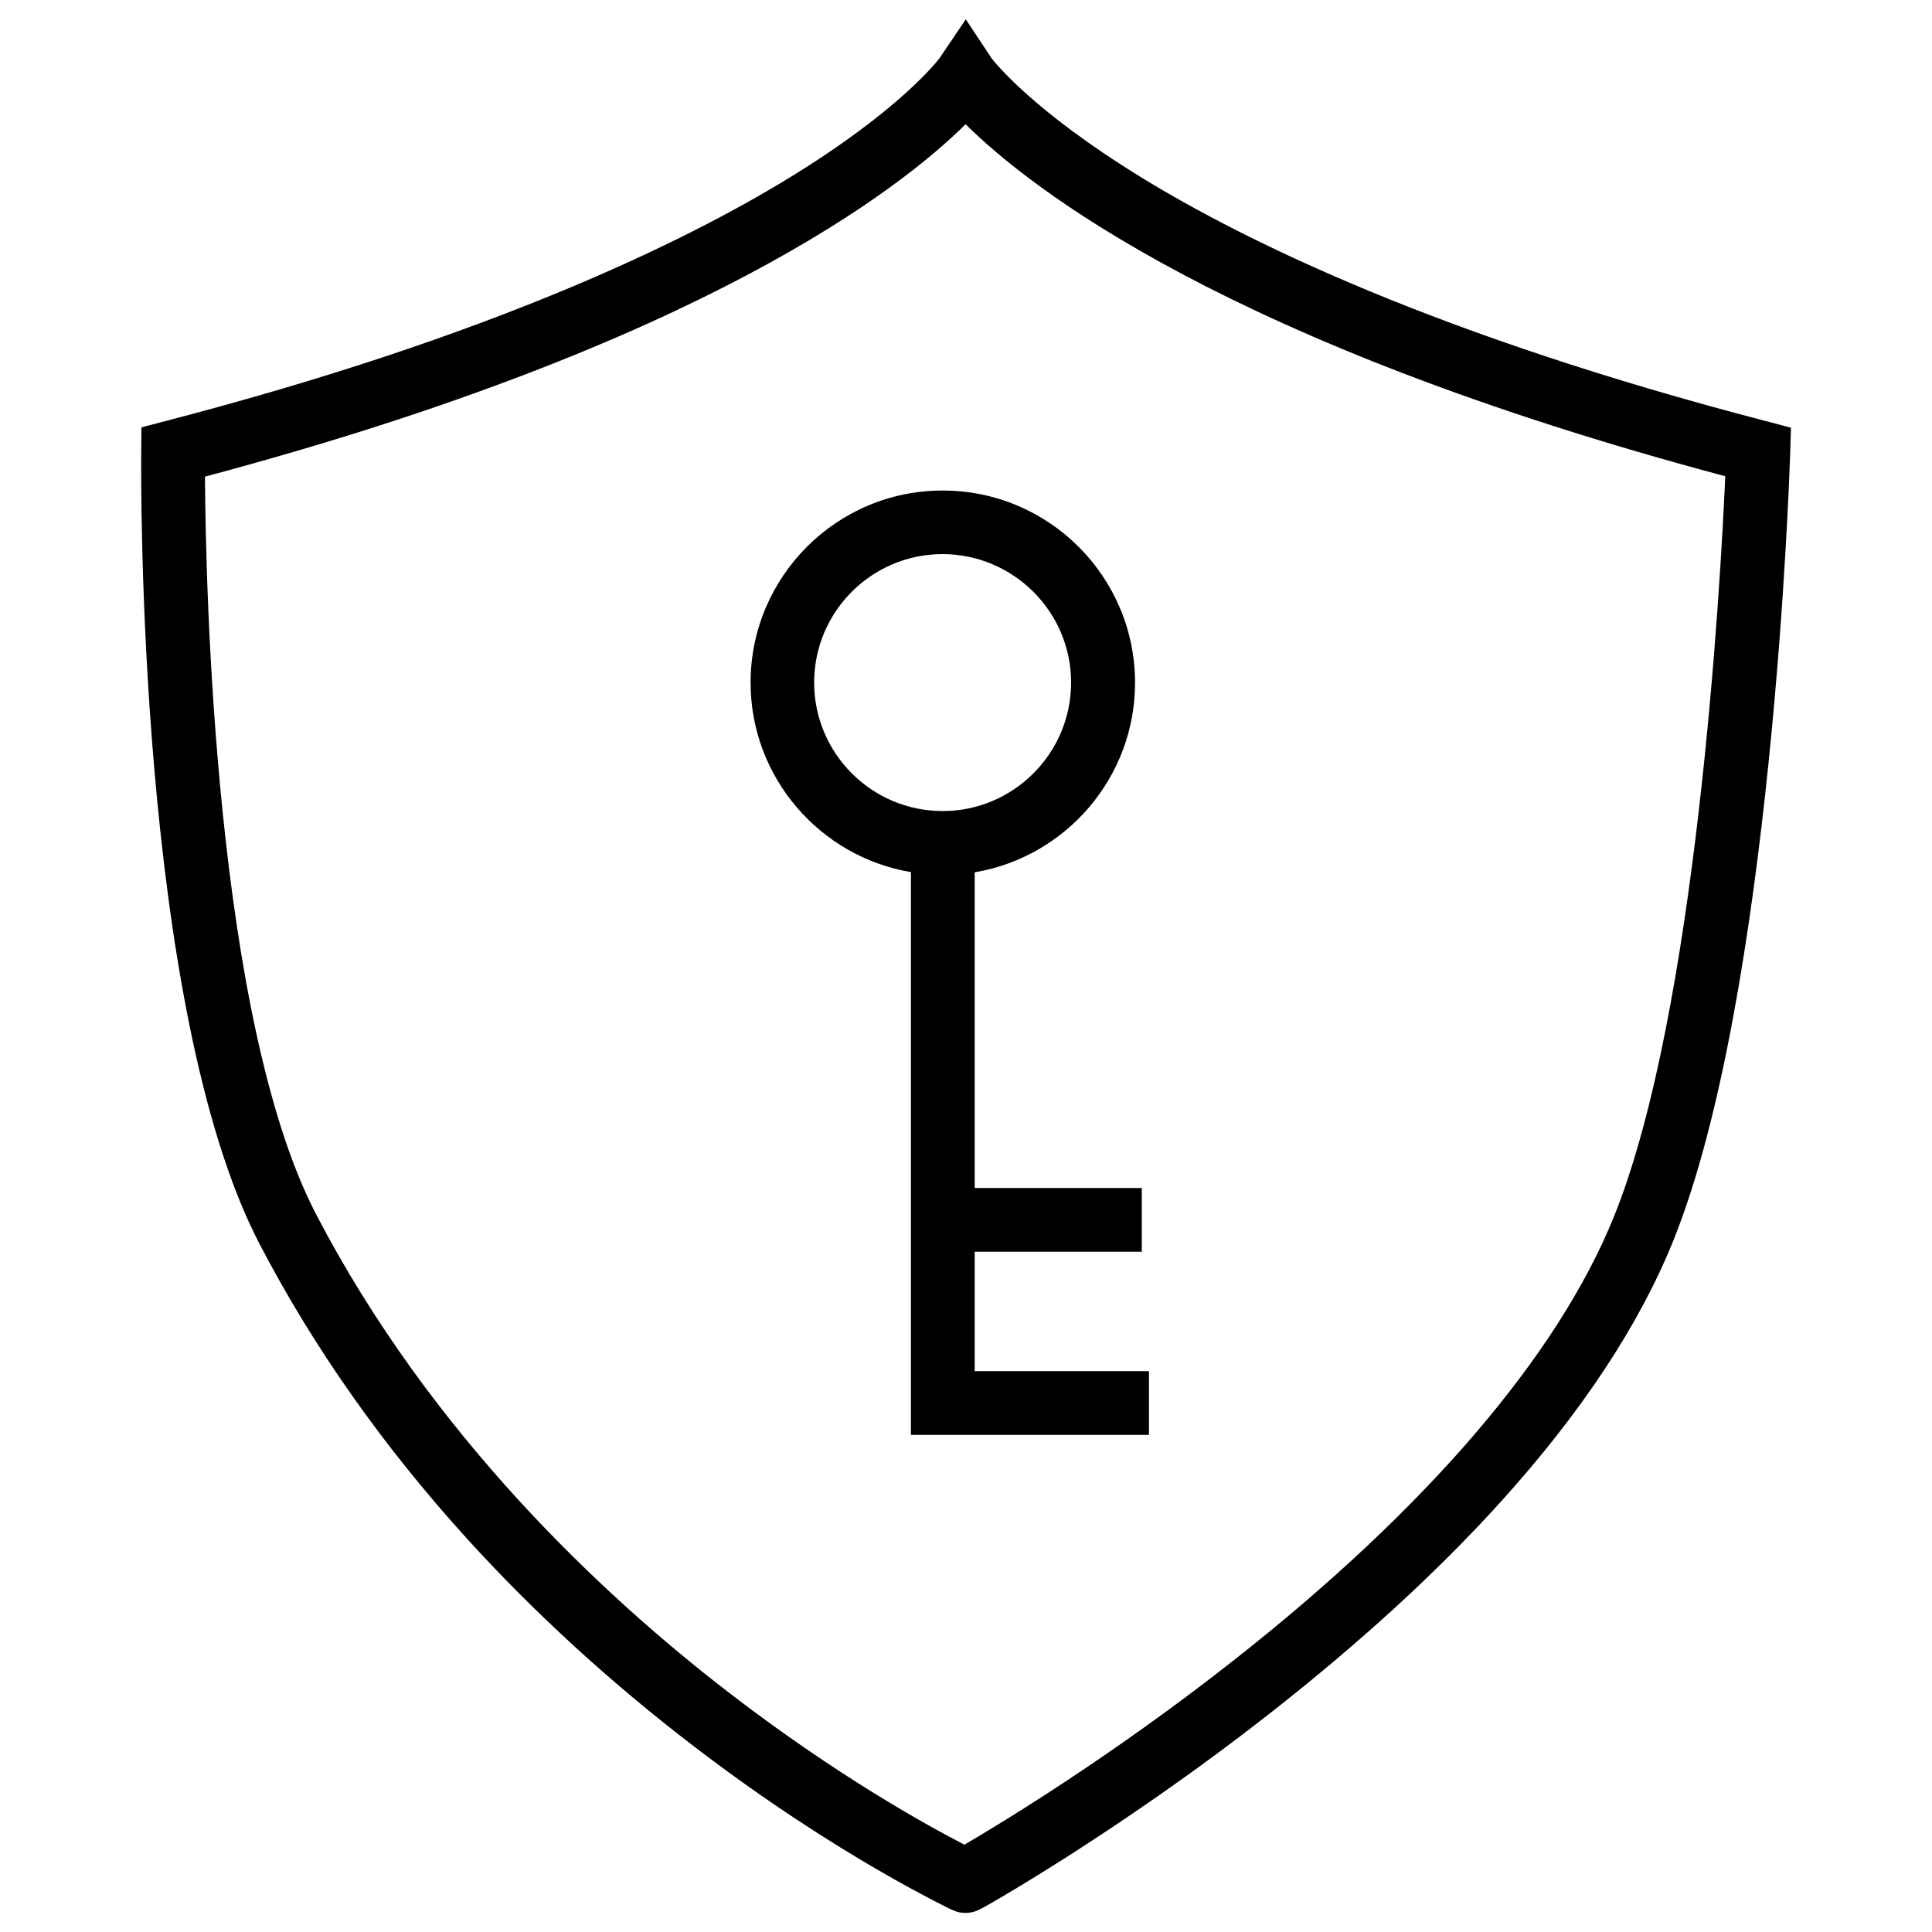
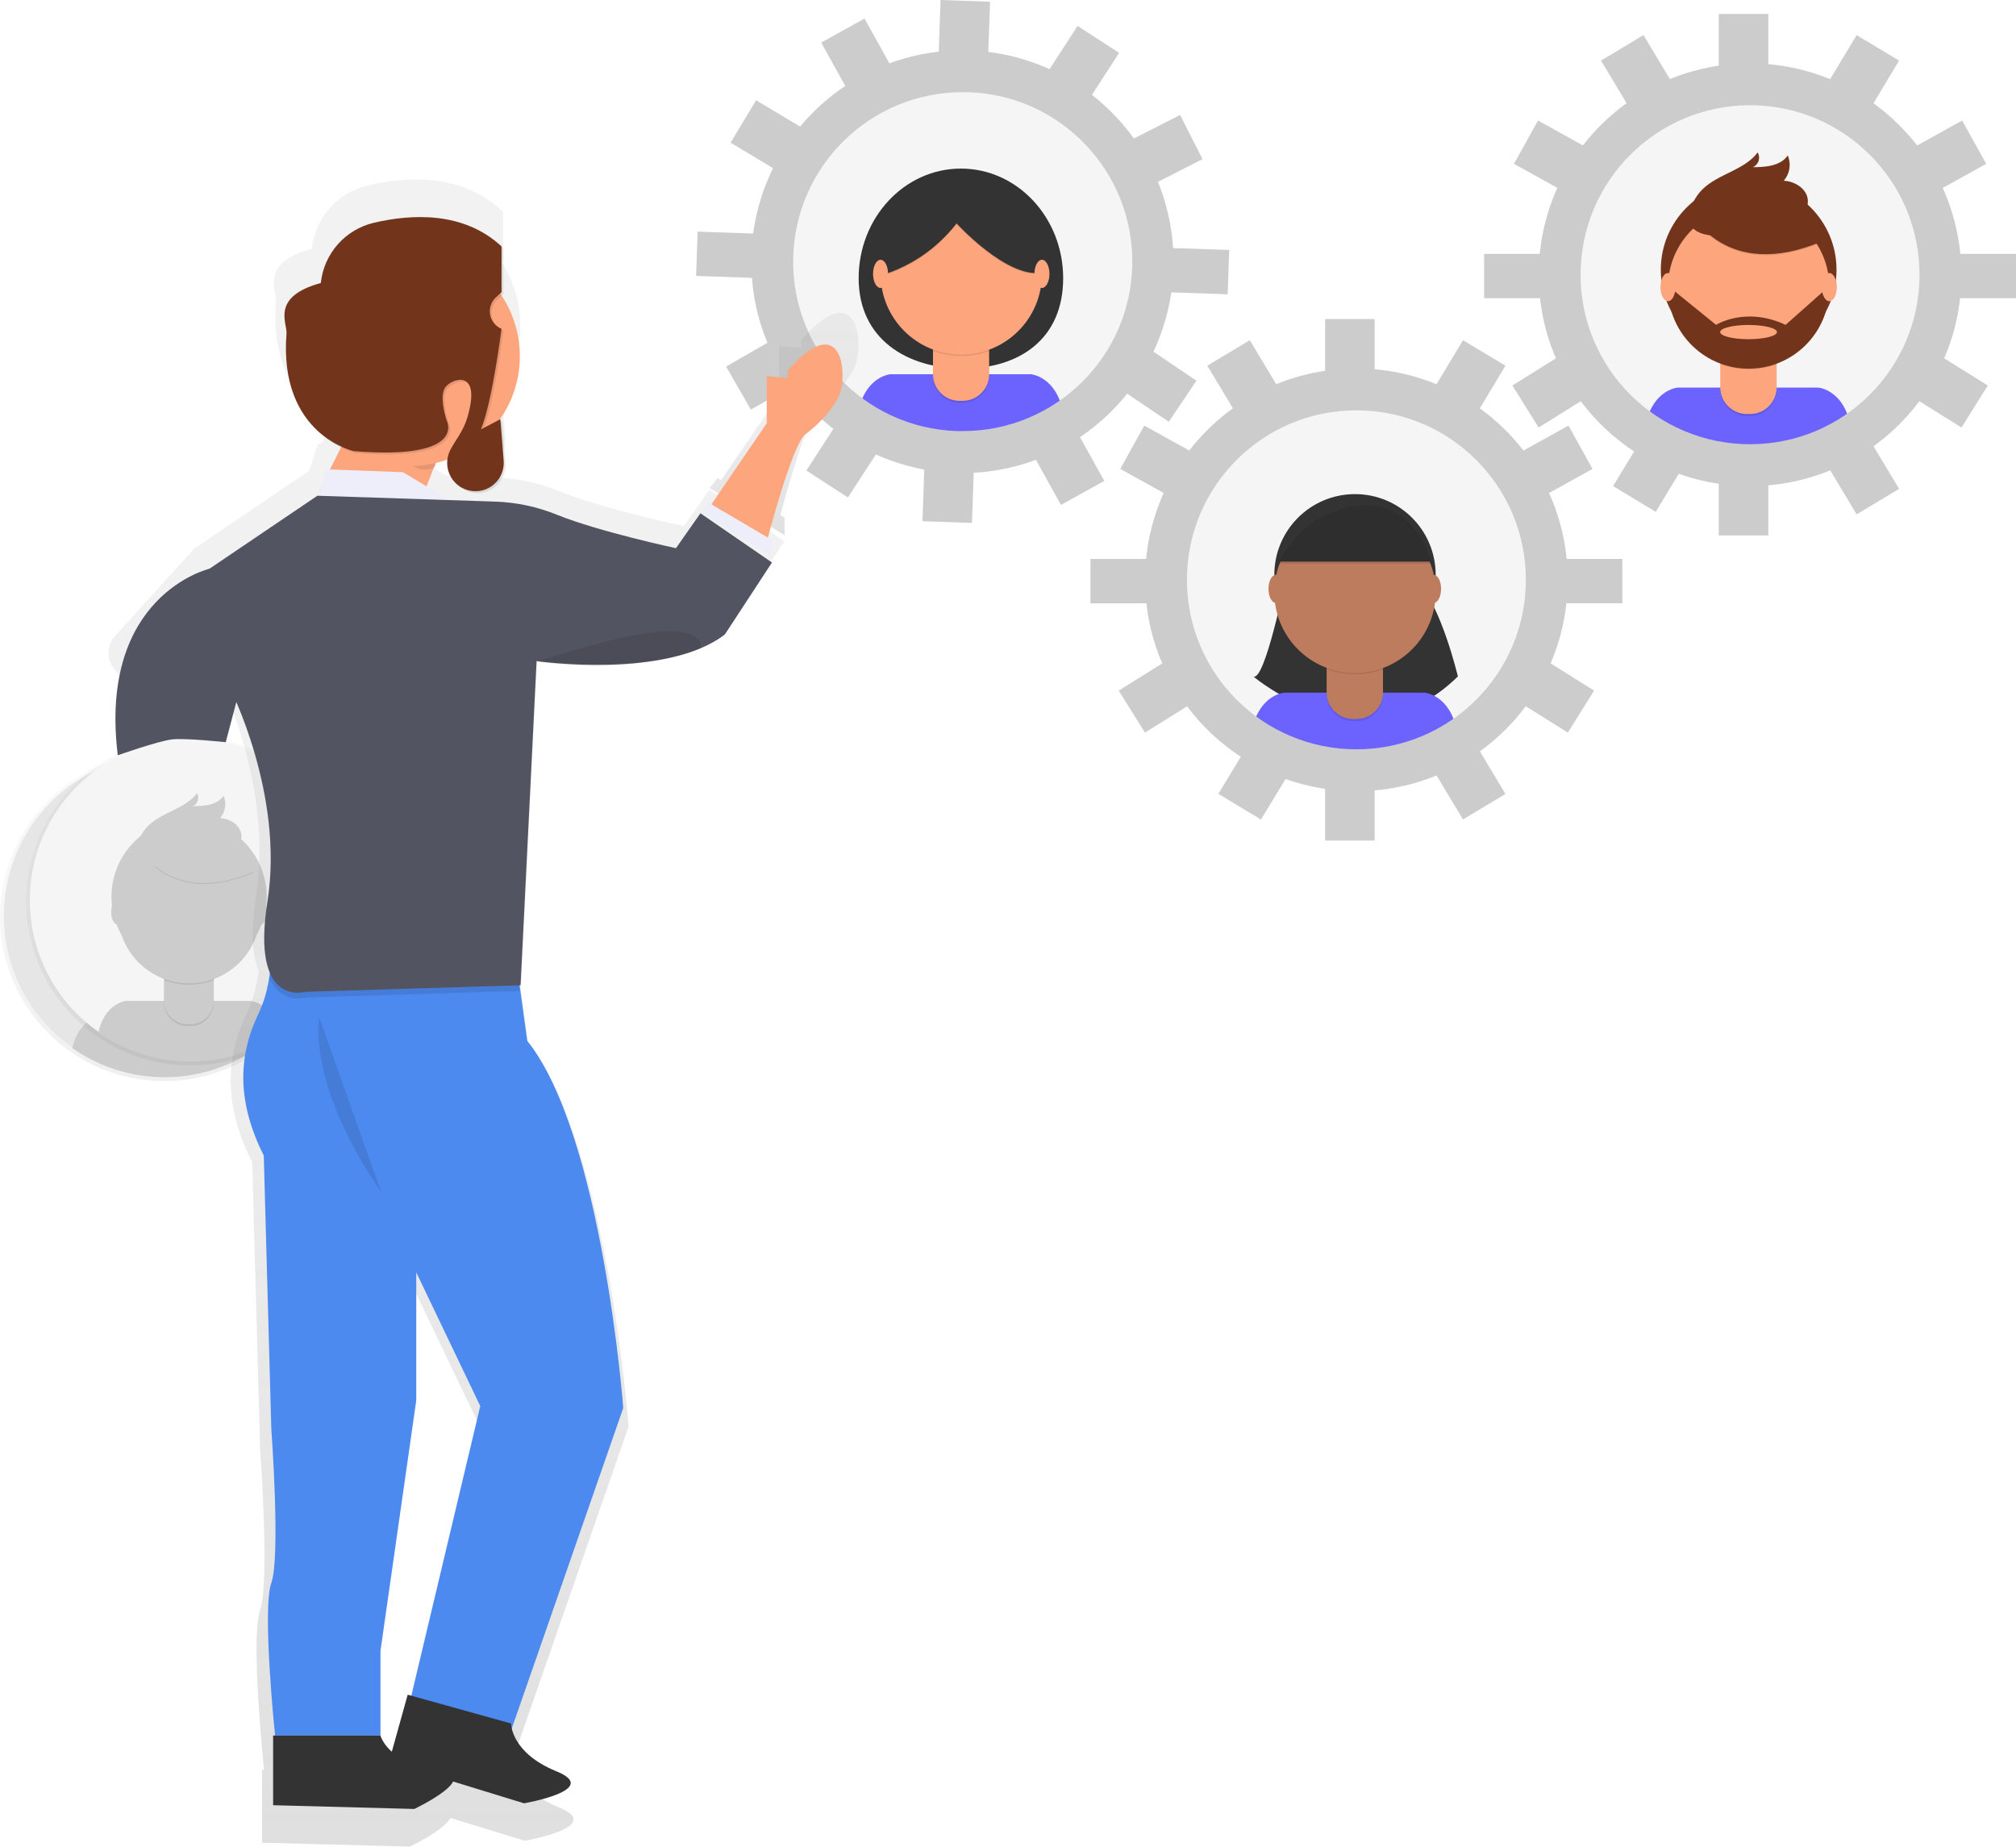
- <svg xmlns="http://www.w3.org/2000/svg" version="1.1" x="0px" y="0px" viewBox="0 0 1000 1000" enable-background="new 0 0 1000 1000" xml:space="preserve">
-   <g>
-     <path d="M914.2,218c-168.5-43.8-268.7-92.6-323-125.9c-57.3-35.1-76.9-60.6-78-62L499.9,10l-13.6,20.1c-1,1.3-20.5,26.9-77.9,62C354.1,125.3,254,174.2,85.4,218l-12.2,3.2l-0.1,12.6c-0.1,11.7-2.4,287.7,61.2,410c27.8,53.4,63.9,104.7,107.4,152.6c34.7,38.2,74.1,74.3,117.2,107.3c38.3,29.4,72.5,50.8,94.5,63.6c12.5,7.3,22.5,12.6,28.6,15.8c11.2,5.8,13.2,6.9,17.1,7c0.3,0,0.6,0,0.9,0c4.2,0,7.1-1.7,11.2-4c1.9-1.1,5-2.9,9.1-5.3c7.1-4.2,18.6-11.2,32.9-20.3c25-16,63.5-41.8,104.5-74c46.3-36.3,86.4-73,119.2-109.3c41.5-45.9,71.5-91.2,89.1-134.8c51.2-126.7,60.2-396.4,60.6-407.8l0.4-13.2L914.2,218z M835.3,629.9c-29,71.6-96.7,150.7-196,228.9c-63.2,49.8-120.3,84.4-140.1,96c-17.9-9.2-66-35.5-122.7-79.3c-64.3-49.6-153.4-132.7-212.9-247c-52.5-100.9-57.2-326.2-57.5-381.8C363.9,178,466.4,97.4,499.8,64.3C533.1,97.4,635.6,177.9,893,246.5C890.5,302.6,878.2,524,835.3,629.9z" />
-     <path d="M388.5,353.3c0,49.2,36,90.2,83,98.1v291.3h33v0h90.2v-33h-90.2v-61.8H591v-33h-86.5V451.5c47-7.9,83-48.9,83-98.1c0-54.9-44.6-99.5-99.5-99.5C433.1,253.8,388.5,298.5,388.5,353.3z M554.4,353.3c0,36.6-29.8,66.5-66.5,66.5c-36.6,0-66.5-29.8-66.5-66.5s29.8-66.5,66.5-66.5C524.6,286.9,554.4,316.7,554.4,353.3z" />
+ <svg xmlns="http://www.w3.org/2000/svg" xmlns:xlink="http://www.w3.org/1999/xlink" id="e82c897f-43fe-4287-8ae1-200fadcfb6cc" data-name="Layer 1" width="818.94" height="750" viewBox="0 0 818.94 750">
+   <defs>
+     <linearGradient id="45454b23-aa8c-4829-a9e1-376846a8e39a" x1="391.06" y1="181.72" x2="391.06" y2="30.67" gradientUnits="userSpaceOnUse">
+       <stop offset="0" stop-color="gray" stop-opacity="0.25" />
+       <stop offset="0.54" stop-color="gray" stop-opacity="0.12" />
+       <stop offset="1" stop-color="gray" stop-opacity="0.1" />
+     </linearGradient>
+     <linearGradient id="87ffef23-919c-4dfe-8b10-07a74861776a" x1="710.91" y1="187.1" x2="710.91" y2="36.05" xlink:href="#45454b23-aa8c-4829-a9e1-376846a8e39a" />
+     <linearGradient id="359b3954-dccd-444a-b393-9367aa3a3df2" x1="551" y1="311.01" x2="551" y2="159.96" xlink:href="#45454b23-aa8c-4829-a9e1-376846a8e39a" />
+     <linearGradient id="582a1088-938c-4a0f-8b56-a0129ae06be8" x1="66.72" y1="439.07" x2="66.72" y2="305.63" xlink:href="#45454b23-aa8c-4829-a9e1-376846a8e39a" />
+     <linearGradient id="94cd4822-8206-4eba-9126-3d531279d2b1" x1="77.31" y1="432.72" x2="77.31" y2="299.28" xlink:href="#45454b23-aa8c-4829-a9e1-376846a8e39a" />
+     <linearGradient id="2edad69d-5f72-4c45-895e-01008dba3de0" x1="509.01" y1="292.43" x2="509.01" y2="202.06" xlink:href="#45454b23-aa8c-4829-a9e1-376846a8e39a" />
+     <linearGradient id="e8ff2c8b-c79c-4dec-93d5-fd779b0ba085" x1="371.86" y1="825" x2="371.86" y2="147.87" xlink:href="#45454b23-aa8c-4829-a9e1-376846a8e39a" />
+   </defs>
+   <g opacity="0.5">
+     <circle cx="391.06" cy="106.19" r="75.53" fill="url(#45454b23-aa8c-4829-a9e1-376846a8e39a)" />
  </g>
+   <circle cx="391.21" cy="105.71" r="73.93" fill="#f5f5f5" />
+   <path d="M622.41,188c0,24.59-17.67,36.7-40.61,36.7s-42.47-12.1-42.47-36.7,18.6-44.53,41.54-44.53S622.41,163.4,622.41,188Z" transform="translate(-190.53 -75)" fill="#333" />
+   <path d="M581.8,254.93a73.59,73.59,0,0,0,40.64-12.16C619.71,227.88,609.35,227,609.35,227H552.18s-9.78.8-12.84,14.5A73.59,73.59,0,0,0,581.8,254.93Z" transform="translate(-190.53 -75)" fill="#6c63ff" />
+   <path d="M379,133.87h22.87a0,0,0,0,1,0,0V152.8A10.8,10.8,0,0,1,391,163.6h-1.28A10.8,10.8,0,0,1,379,152.8V133.87A0,0,0,0,1,379,133.87Z" opacity="0.1" />
+   <path d="M381,133h18.75a2.06,2.06,0,0,1,2.06,2.06V152a10.8,10.8,0,0,1-10.8,10.8h-1.28A10.8,10.8,0,0,1,379,152V135.09A2.06,2.06,0,0,1,381,133Z" fill="#fda57d" />
+   <path d="M569.55,217.51a32.91,32.91,0,0,0,22.87.06v-2.81H569.55Z" transform="translate(-190.53 -75)" opacity="0.1" />
+   <circle cx="390.49" cy="111.26" r="32.77" fill="#fda57d" />
+   <path d="M543.25,188.41s20.41-2.47,35.87-22.27c0,0,20.41,22.47,34.63,20,0,0,8.25-8.66,0-17.32s-14.64-19.58-25.56-18.14-24.33,2.06-30.1,7.22S543.25,188.41,543.25,188.41Z" transform="translate(-190.53 -75)" opacity="0.1" />
+   <path d="M543.25,188s20.41-2.47,35.87-22.27c0,0,20.41,22.47,34.63,20,0,0,8.25-8.66,0-17.32s-14.64-19.58-25.56-18.14-24.33,2.06-30.1,7.22S543.25,188,543.25,188Z" transform="translate(-190.53 -75)" fill="#333" />
+   <ellipse cx="357.7" cy="111.23" rx="3.05" ry="5.72" fill="#fda57d" />
+   <ellipse cx="423.26" cy="111.23" rx="3.05" ry="5.72" fill="#fda57d" />
+   <g opacity="0.5">
+     <circle cx="710.91" cy="111.58" r="75.53" fill="url(#87ffef23-919c-4dfe-8b10-07a74861776a)" />
+   </g>
+   <circle cx="711.06" cy="111.1" r="73.93" fill="#f5f5f5" />
+   <path d="M901.65,260.32a73.59,73.59,0,0,0,40.64-12.16c-2.72-14.89-13.09-15.74-13.09-15.74H872s-9.78.8-12.84,14.5A73.59,73.59,0,0,0,901.65,260.32Z" transform="translate(-190.53 -75)" fill="#6c63ff" />
+   <circle cx="710.34" cy="109.54" r="35.69" fill="#72351c" />
+   <path d="M698.83,139.26h22.87a0,0,0,0,1,0,0v18.93A10.8,10.8,0,0,1,710.9,169h-1.28a10.8,10.8,0,0,1-10.8-10.8V139.26A0,0,0,0,1,698.83,139.26Z" opacity="0.1" />
+   <path d="M700.89,138.41h18.75a2.06,2.06,0,0,1,2.06,2.06v16.87a10.8,10.8,0,0,1-10.8,10.8h-1.28a10.8,10.8,0,0,1-10.8-10.8V140.47a2.06,2.06,0,0,1,2.06-2.06Z" fill="#fda57d" />
+   <path d="M889.4,222.9a32.91,32.91,0,0,0,22.87.06v-2.81H889.4Z" transform="translate(-190.53 -75)" opacity="0.1" />
+   <circle cx="710.34" cy="116.65" r="32.77" fill="#fda57d" />
+   <path d="M877.53,161.84s13.81,28,52.78,11.75l-9.07-14.22-16.08-5.77Z" transform="translate(-190.53 -75)" opacity="0.1" />
+   <path d="M877.53,161.43s13.81,28,52.78,11.75L921.24,159l-16.08-5.77Z" transform="translate(-190.53 -75)" fill="#72351c" />
+   <path d="M877.41,159.53a18.93,18.93,0,0,1,4.69-7.63c6.45-6.37,17-7.72,22.44-15a4.24,4.24,0,0,1-1.94,6c5.19,0,11.21-.49,14.15-4.76a9.71,9.71,0,0,1-1.64,10.26c4.6.21,9.52,3.33,9.81,7.93.2,3.06-1.72,6-4.24,7.72a23.57,23.57,0,0,1-8.56,3.22C903.36,169.2,871.7,177.29,877.41,159.53Z" transform="translate(-190.53 -75)" fill="#72351c" />
+   <path d="M933.65,191.94h-.87l-16.9,15c-16.29-7.63-28.24,0-28.24,0L869.9,192.56l-1.79.22a32.77,32.77,0,0,0,65.53-.84Zm-32.82,20.82c-6.38,0-11.54-1.29-11.54-2.89s5.17-2.89,11.54-2.89,11.54,1.29,11.54,2.89S907.2,212.76,900.83,212.76Z" transform="translate(-190.53 -75)" fill="#72351c" />
+   <ellipse cx="677.56" cy="116.62" rx="3.05" ry="5.72" fill="#fda57d" />
+   <ellipse cx="743.11" cy="116.62" rx="3.05" ry="5.72" fill="#fda57d" />
+   <g opacity="0.5">
+     <circle cx="551" cy="235.49" r="75.53" fill="url(#359b3954-dccd-444a-b393-9367aa3a3df2)" />
+   </g>
+   <circle cx="551" cy="235.08" r="73.93" fill="#f5f5f5" />
+   <path d="M712.67,310.73s-8.38,41.3-13,39c0,0,44.12,38.11,83.08,0,0,0-6.86-29.1-16.77-39Z" transform="translate(-190.53 -75)" fill="#333" />
+   <path d="M741.73,384.23a73.59,73.59,0,0,0,40.64-12.16c-2.72-14.89-13.09-15.74-13.09-15.74H712.12s-9.78.8-12.84,14.5A73.59,73.59,0,0,0,741.73,384.23Z" transform="translate(-190.53 -75)" fill="#6c63ff" />
+   <circle cx="550.43" cy="233.45" r="32.77" fill="#333" />
+   <path d="M538.91,263.17h22.87a0,0,0,0,1,0,0V282.1A10.8,10.8,0,0,1,551,292.9H549.7a10.8,10.8,0,0,1-10.8-10.8V263.17A0,0,0,0,1,538.91,263.17Z" opacity="0.1" />
+   <path d="M541,262.32h18.75a2.06,2.06,0,0,1,2.06,2.06v16.87A10.8,10.8,0,0,1,551,292H549.7a10.8,10.8,0,0,1-10.8-10.8V264.38a2.06,2.06,0,0,1,2.06-2.06Z" fill="#be7c5e" />
+   <path d="M729.48,346.8a32.91,32.91,0,0,0,22.87.06v-2.81H729.48Z" transform="translate(-190.53 -75)" opacity="0.1" />
+   <circle cx="550.43" cy="240.56" r="32.77" fill="#be7c5e" />
+   <path d="M709.62,303.11h62.5s-5.34-25.24-29-23.63S709.62,303.11,709.62,303.11Z" transform="translate(-190.53 -75)" fill="#333" />
+   <ellipse cx="518.33" cy="239.16" rx="3.05" ry="5.72" fill="#be7c5e" />
+   <ellipse cx="582.35" cy="239.16" rx="3.05" ry="5.72" fill="#be7c5e" />
+   <path d="M709.62,304h62.5s-5.34-25.24-29-23.63S709.62,304,709.62,304Z" transform="translate(-190.53 -75)" opacity="0.1" />
+   <path d="M741.53,241.65a68.84,68.84,0,1,1-68.84,68.84,68.84,68.84,0,0,1,68.84-68.84m0-17a85.84,85.84,0,1,0,85.84,85.84,85.94,85.94,0,0,0-85.84-85.84Z" transform="translate(-190.53 -75)" fill="#ccc" />
+   <rect x="538.29" y="129.58" width="20.12" height="21.18" fill="#ccc" />
+   <rect x="777.4" y="217.36" width="21.18" height="20.12" transform="translate(-3.32 710.74) rotate(-59)" fill="#ccc" />
+   <rect x="812.71" y="251.72" width="21.18" height="20.12" transform="translate(-214.22 356.97) rotate(-29)" fill="#ccc" />
+   <rect x="813.71" y="347.81" width="20.12" height="21.18" transform="translate(-107.23 792.07) rotate(-58)" fill="#ccc" />
+   <rect x="649.69" y="251.2" width="20.12" height="21.18" transform="translate(-79.6 636.9) rotate(-61)" fill="#ccc" />
+   <rect x="648.7" y="348.34" width="21.18" height="20.12" transform="translate(-280.27 328.83) rotate(-32)" fill="#ccc" />
+   <rect x="685" y="216.83" width="20.12" height="21.18" transform="translate(-208.39 315.47) rotate(-31)" fill="#ccc" />
+   <rect x="538.29" y="320.21" width="20.12" height="21.18" fill="#ccc" />
+   <rect x="777.93" y="382.96" width="20.12" height="21.18" transform="translate(-280.67 387.06) rotate(-31)" fill="#ccc" />
+   <rect x="684.47" y="383.49" width="21.18" height="20.12" transform="matrix(0.52, -0.86, 0.86, 0.52, -190.79, 711.64)" fill="#ccc" />
+   <rect x="442.97" y="227.02" width="24.36" height="18" fill="#ccc" />
+   <rect x="825.19" y="302.02" width="24.36" height="18" transform="translate(1484.21 547.03) rotate(-180)" fill="#ccc" />
+   <path d="M901.44,117.74a68.84,68.84,0,1,1-68.84,68.84,68.84,68.84,0,0,1,68.84-68.84m0-17a85.84,85.84,0,1,0,85.84,85.84,85.94,85.94,0,0,0-85.84-85.84Z" transform="translate(-190.53 -75)" fill="#ccc" />
+   <rect x="698.2" y="5.67" width="20.12" height="21.18" fill="#ccc" />
+   <rect x="937.32" y="93.45" width="21.18" height="20.12" transform="translate(180.44 787.72) rotate(-59)" fill="#ccc" />
+   <rect x="972.63" y="127.82" width="21.18" height="20.12" transform="translate(-134.1 418.96) rotate(-29)" fill="#ccc" />
+   <rect x="973.62" y="223.9" width="20.12" height="21.18" transform="translate(73.02 869.44) rotate(-58)" fill="#ccc" />
+   <rect x="809.61" y="127.29" width="20.12" height="21.18" transform="translate(111.17 712.93) rotate(-61)" fill="#ccc" />
+   <rect x="808.61" y="224.43" width="21.18" height="20.12" transform="translate(-190.31 394.74) rotate(-32)" fill="#ccc" />
+   <rect x="844.92" y="92.92" width="20.12" height="21.18" transform="translate(-121.73 380.13) rotate(-31)" fill="#ccc" />
+   <rect x="698.2" y="196.3" width="20.12" height="21.18" fill="#ccc" />
+   <rect x="937.85" y="259.05" width="20.12" height="21.18" transform="translate(-194.01 451.73) rotate(-31)" fill="#ccc" />
+   <rect x="844.39" y="259.58" width="21.18" height="20.12" transform="matrix(0.52, -0.86, 0.86, 0.52, -7.03, 788.62)" fill="#ccc" />
+   <rect x="602.89" y="103.11" width="24.36" height="18" fill="#ccc" />
+   <rect x="985.11" y="178.11" width="24.36" height="18" transform="translate(1804.05 299.22) rotate(-180)" fill="#ccc" />
+   <path d="M581.57,112.44q1.21,0,2.43,0a68.84,68.84,0,0,1-2.35,137.64q-1.21,0-2.43,0a68.84,68.84,0,0,1,2.35-137.64m0-17h0a85.84,85.84,0,0,0-2.93,171.63c1,0,2,.05,3,.05A85.84,85.84,0,0,0,584.59,95.5c-1,0-2-.05-3-.05Z" transform="translate(-190.53 -75)" fill="#ccc" />
+   <rect x="571.68" y="75.87" width="21.18" height="20.12" transform="translate(285.66 589.87) rotate(-88.01)" fill="#ccc" />
+   <rect x="620.34" y="89.82" width="21.18" height="20.12" transform="translate(13.1 499.71) rotate(-57.01)" fill="#ccc" />
+   <rect x="654.43" y="125.39" width="21.18" height="20.12" transform="translate(-179.5 241.81) rotate(-27.01)" fill="#ccc" />
+   <rect x="652.08" y="221.43" width="20.12" height="21.18" transform="translate(-90.92 576.33) rotate(-56.01)" fill="#ccc" />
+   <rect x="491.51" y="119.18" width="20.12" height="21.18" transform="translate(-58.45 417.94) rotate(-59.01)" fill="#ccc" />
+   <rect x="487.16" y="216.25" width="21.18" height="20.12" transform="matrix(0.87, -0.5, 0.5, 0.87, -236.99, 204.31)" fill="#ccc" />
+   <rect x="527.99" y="86.07" width="20.12" height="21.18" transform="translate(-169.89 198.08) rotate(-29.01)" fill="#ccc" />
+   <rect x="565.07" y="266.39" width="21.18" height="20.12" transform="translate(88.87 767.17) rotate(-88.01)" fill="#ccc" />
+   <rect x="615.11" y="255.32" width="20.12" height="21.18" transform="translate(-241.05 261.57) rotate(-29.01)" fill="#ccc" />
+   <rect x="521.7" y="252.62" width="21.18" height="20.12" transform="translate(-168.39 491.13) rotate(-57.01)" fill="#ccc" />
+   <rect x="473.62" y="169.48" width="24.36" height="18" transform="translate(-184.05 -91.75) rotate(1.99)" fill="#ccc" />
+   <rect x="665.2" y="176.14" width="24.36" height="18" transform="translate(1157.39 318.66) rotate(-178.01)" fill="#ccc" />
+   <g opacity="0.5">
+     <circle cx="66.72" cy="372.35" r="66.72" fill="url(#582a1088-938c-4a0f-8b56-a0129ae06be8)" />
+   </g>
+   <circle cx="66.85" cy="371.93" r="65.31" fill="#e6e6e6" />
+   <path d="M257.43,512.5a65,65,0,0,0,35.9-10.74c-2.41-13.15-11.57-13.9-11.57-13.9h-50.5s-8.64.71-11.34,12.81A65,65,0,0,0,257.43,512.5Z" transform="translate(-190.53 -75)" fill="#ccc" />
+   <circle cx="66.22" cy="370.55" r="31.53" fill="#ccc" />
+   <path d="M56,396.81h20.2a0,0,0,0,1,0,0v16.72a9.54,9.54,0,0,1-9.54,9.54H65.58A9.54,9.54,0,0,1,56,413.53V396.81a0,0,0,0,1,0,0Z" opacity="0.1" />
+   <path d="M56.65,396.06h19a.6.6,0,0,1,.6.6v16.12a9.54,9.54,0,0,1-9.54,9.54H65.58A9.54,9.54,0,0,1,56,412.78V396.66a.6.6,0,0,1,.6-.6Z" fill="#ccc" />
+   <path d="M246.61,479.43a29.07,29.07,0,0,0,20.2.06V477h-20.2Z" transform="translate(-190.53 -75)" opacity="0.1" />
+   <circle cx="66.22" cy="376.83" r="28.95" fill="#ccc" />
+   <path d="M236.13,425.5s12.2,24.77,46.62,10.38l-8-12.57-14.21-5.1Z" transform="translate(-190.53 -75)" opacity="0.1" />
+   <path d="M236.13,425.13s12.2,24.77,46.62,10.38l-8-12.57-14.21-5.1Z" transform="translate(-190.53 -75)" fill="#ccc" />
+   <path d="M236,423.46a16.73,16.73,0,0,1,4.15-6.74c5.7-5.63,15-6.82,19.82-13.24a3.75,3.75,0,0,1-1.72,5.29c4.58,0,9.91-.43,12.5-4.21a8.58,8.58,0,0,1-1.45,9.06c4.07.18,8.41,2.94,8.67,7,.18,2.71-1.52,5.27-3.75,6.82a20.82,20.82,0,0,1-7.56,2.85C258.95,432,231,439.14,236,423.46Z" transform="translate(-190.53 -75)" fill="#ccc" />
+   <ellipse cx="37.25" cy="376.81" rx="2.69" ry="5.05" fill="#ccc" />
+   <ellipse cx="95.17" cy="376.81" rx="2.69" ry="5.05" fill="#ccc" />
+   <g opacity="0.5">
+     <circle cx="77.31" cy="366" r="66.72" fill="url(#94cd4822-8206-4eba-9126-3d531279d2b1)" />
+   </g>
+   <circle cx="77.44" cy="365.57" r="65.31" fill="#f5f5f5" />
+   <path d="M268,506.14a65,65,0,0,0,35.9-10.74c-2.41-13.15-11.57-13.9-11.57-13.9h-50.5s-8.64.71-11.34,12.81A65,65,0,0,0,268,506.14Z" transform="translate(-190.53 -75)" fill="#ccc" />
+   <circle cx="76.81" cy="364.19" r="31.53" fill="#ccc" />
+   <path d="M66.63,390.45h20.2a0,0,0,0,1,0,0v16.72a9.54,9.54,0,0,1-9.54,9.54H76.17a9.54,9.54,0,0,1-9.54-9.54V390.45A0,0,0,0,1,66.63,390.45Z" opacity="0.1" />
+   <path d="M67.24,389.7h19a.6.6,0,0,1,.6.6v16.12A9.54,9.54,0,0,1,77.3,416H76.17a9.54,9.54,0,0,1-9.54-9.54V390.31A.6.6,0,0,1,67.24,389.7Z" fill="#ccc" />
+   <path d="M257.2,473.08a29.07,29.07,0,0,0,20.2.06v-2.48H257.2Z" transform="translate(-190.53 -75)" opacity="0.1" />
+   <circle cx="76.81" cy="370.48" r="28.95" fill="#ccc" />
+   <path d="M246.72,419.14s12.2,24.77,46.62,10.38l-8-12.57-14.21-5.1Z" transform="translate(-190.53 -75)" opacity="0.1" />
+   <path d="M246.72,418.78s12.2,24.77,46.62,10.38l-8-12.57-14.21-5.1Z" transform="translate(-190.53 -75)" fill="#ccc" />
+   <path d="M246.61,417.11a16.73,16.73,0,0,1,4.15-6.74c5.7-5.63,15-6.82,19.82-13.24a3.75,3.75,0,0,1-1.72,5.29c4.58,0,9.91-.43,12.5-4.21a8.58,8.58,0,0,1-1.45,9.06c4.07.18,8.41,2.94,8.67,7,.18,2.71-1.52,5.27-3.75,6.82a20.82,20.82,0,0,1-7.56,2.85C269.54,425.65,241.56,432.79,246.61,417.11Z" transform="translate(-190.53 -75)" fill="#ccc" />
+   <ellipse cx="47.84" cy="370.45" rx="2.69" ry="5.05" fill="#ccc" />
+   <ellipse cx="105.76" cy="370.45" rx="2.69" ry="5.05" fill="#ccc" />
+   <path d="M516,213.14v3.2l-9-.8v20l-23.55,34.51L482,269.2l-3.2,4,30.43,19.22v-7.21l-1.71-1c2.13-7.95,10.85-39.65,15.83-43.84,0,0,9-6.41,13.86-15.22S539.63,185.91,516,213.14Z" transform="translate(-190.53 -75)" fill="url(#2edad69d-5f72-4c45-895e-01008dba3de0)" />
+   <path d="M468.35,288.68s-32.62-6.89-50.52-14.15a76.53,76.53,0,0,0-26.26-5.63L372,268.26l-9.75-5.85,3-7.87c.3-.13.6-.27.9-.44l.28-1.69a46.36,46.36,0,0,0,4.62-1.4,12.1,12.1,0,0,0,3.86,10.34,11.89,11.89,0,0,0,8.91,3.94h0a12,12,0,0,0,12-13l-1.4-17.66-.71.37-.09-1.18-.26.14a46.67,46.67,0,0,0,.79-52.65l.76-.7V161.16c-.26-.25-.53-.48-.8-.71v-.09c-16.14-15-38.32-13.82-54.36-10a29.47,29.47,0,0,0-22.52,25.61c-21.41,5.84-14.26,17.07-14.6,21.41-1.66,21.15,5.15,33.59,12.55,40.79a38.7,38.7,0,0,0,10.63,7.74l-4.69,9.37-1.37-.05L316,266.41h-.18l-46.45,31.46-32.09,35.4a10.38,10.38,0,0,0,8.47,17.32l32.83-2.48s23.22,45.44,16,90.88c-2.42,15.27-1.41,24.61,1,30.3a55.73,55.73,0,0,1-5,17.75c-8.81,18.42-8.81,37.64,2.4,60.06l3.2,116.12s4,54.46,0,65.67,1.6,64.87,1.6,64.87H297V823.4L357,825s14-6.64,16.51-11.66l30.16,9.27s33.18-5.72,13.77-13.62c-14.49-5.9-18.09-14.31-19-18.21l47.43-136.37s-8.81-116.12-40.84-156.17l-3.25-23.61h.45l6.81-137.88.56.08-.16.05c22.63,3.42,40.81,1.61,52.86-.82a82.35,82.35,0,0,0,15.31-4.29l.9-.36.11,0,.08,0a46.36,46.36,0,0,0,10.42-5.94l20-30.59-30.43-21Zm-125.73,469,15.22-106.51V596.75l27.23,56.86-29.3,123.22-1.54-.43-6.76,24.27a15.94,15.94,0,0,1-4.85-6.91Z" transform="translate(-190.53 -75)" fill="url(#e8ff2c8b-c79c-4dec-93d5-fd779b0ba085)" />
+   <path d="M275.58,306s-45.19,10.63-37.21,75.75c0,0,16.35-5.78,22.06-6.44,5.42-.63,21.8,1.13,21.8,1.13L290,347Z" transform="translate(-190.53 -75)" fill="#535461" />
+   <path d="M502,227.78V246.9l-22.77,33.36L502,295.07s10.12-39,15.57-43.59c0,0,8.57-6.12,13.24-14.53s2.34-37.47-20.25-11.47v3.06Z" transform="translate(-190.53 -75)" fill="#fda57d" />
+   <path d="M320.73,273.37l9-18a3.34,3.34,0,0,1,2.82-1.84l34.24-1.75a3.34,3.34,0,0,1,3.29,4.54l-8.83,22.83a3.34,3.34,0,0,1-3.41,2.12l-34.42-3.06A3.34,3.34,0,0,1,320.73,273.37Z" transform="translate(-190.53 -75)" fill="#fda57d" />
+   <polygon points="132.74 190.63 126.93 207.69 186.65 205.55 163.71 191.78 132.74 190.63" fill="#edeef9" />
+   <polygon points="284.53 207.84 287.59 204.02 313.58 219.31 313.58 226.19 284.53 207.84" fill="#edeef9" />
+   <path d="M299.39,452s4.37,17.41-4,35-8.41,35.94,2.29,57.35l3.06,110.88s3.82,52,0,62.7,1.53,61.94,1.53,61.94h42.82V745.47l14.53-101.7v-52l26,54.29L355.77,771.47l39,16.06,48.94-140.7s-8.41-110.88-39-149.11L399,456Z" transform="translate(-190.53 -75)" fill="#4d8af0" />
+   <path d="M301.48,808.18V779.88h43.59s3.06,11.47,22.94,13.76-9.18,16.06-9.18,16.06Z" transform="translate(-190.53 -75)" fill="#333" />
+   <path d="M348.55,790.56l7.59-27.26,42,11.69s-.13,11.87,18.41,19.41-13.15,13-13.15,13Z" transform="translate(-190.53 -75)" fill="#333" />
+   <path d="M399,458.33l-99.58-4a55.71,55.71,0,0,1,.75,18.05c4.56,10.72,14.33,7.78,14.33,7.78l87.13-2.68Z" transform="translate(-190.53 -75)" opacity="0.1" />
+   <path d="M319.45,276.34l-44.35,30,8.79,48s22.18,43.39,15.29,86.78,15.29,36.71,15.29,36.71L402,475.16l6.5-131.65S461.29,351,485,332.66l19.12-29.2-29.06-20-9.94,14.18S434,291,416.88,284.1a73.07,73.07,0,0,0-25.07-5.37Z" transform="translate(-190.53 -75)" fill="#535461" />
+   <path d="M320.21,488.16s-5.35,26.76,25.23,71.12" transform="translate(-190.53 -75)" opacity="0.1" />
+   <path d="M408.91,343.63s36.7-12.23,52.76-12.23,13.38,6.94,13.38,6.94S449.44,349.75,408.91,343.63Z" transform="translate(-190.53 -75)" opacity="0.1" />
+   <path d="M367.29,253.29,352.69,255c-.46.06-.88.64-1.13,1.54,3.21,5.79,7.23,9.25,11.59,9.25a9,9,0,0,0,4.43-1.23l1.12-6.76C369.07,255.57,368.33,253.16,367.29,253.29Z" transform="translate(-190.53 -75)" opacity="0.1" />
+   <circle cx="166.57" cy="144.69" r="44.6" fill="#fda57d" />
+   <path d="M395,175.85v18.58l-2.25,2.06A7.71,7.71,0,0,0,395,209.3h0s-3.72,29.73-8.36,40.88l7.9-4.18,1.34,16.86a11.5,11.5,0,0,1-11.46,12.41h0a11.5,11.5,0,0,1-10.23-16.75c1.89-3.68,5.24-7.55,6.88-13,6-20-6-16.26-8.83-12.54s.46,13.47.46,13.47,8.83,16.26-37.63,12.54c0,0-30.66-6.5-27.41-47.85.33-4.14-6.5-14.87,13.94-20.44h0a28.13,28.13,0,0,1,21.5-24.45C358.44,162.66,379.62,161.51,395,175.85Z" transform="translate(-190.53 -75)" opacity="0.1" />
+   <path d="M394.27,175.09v18.58L392,195.73a7.71,7.71,0,0,0,2.25,12.81h0s-3.72,29.73-8.36,40.88l7.9-4.18,1.34,16.86a11.5,11.5,0,0,1-11.46,12.41h0a11.5,11.5,0,0,1-10.23-16.75c1.89-3.68,5.24-7.55,6.88-13,6-20-6-16.26-8.83-12.54s.46,13.47.46,13.47,8.83,16.26-37.63,12.54c0,0-30.66-6.5-27.41-47.85.33-4.14-6.5-14.87,13.94-20.44h0a28.13,28.13,0,0,1,21.5-24.45C357.68,161.89,378.86,160.74,394.27,175.09Z" transform="translate(-190.53 -75)" fill="#72351c" />
</svg>
